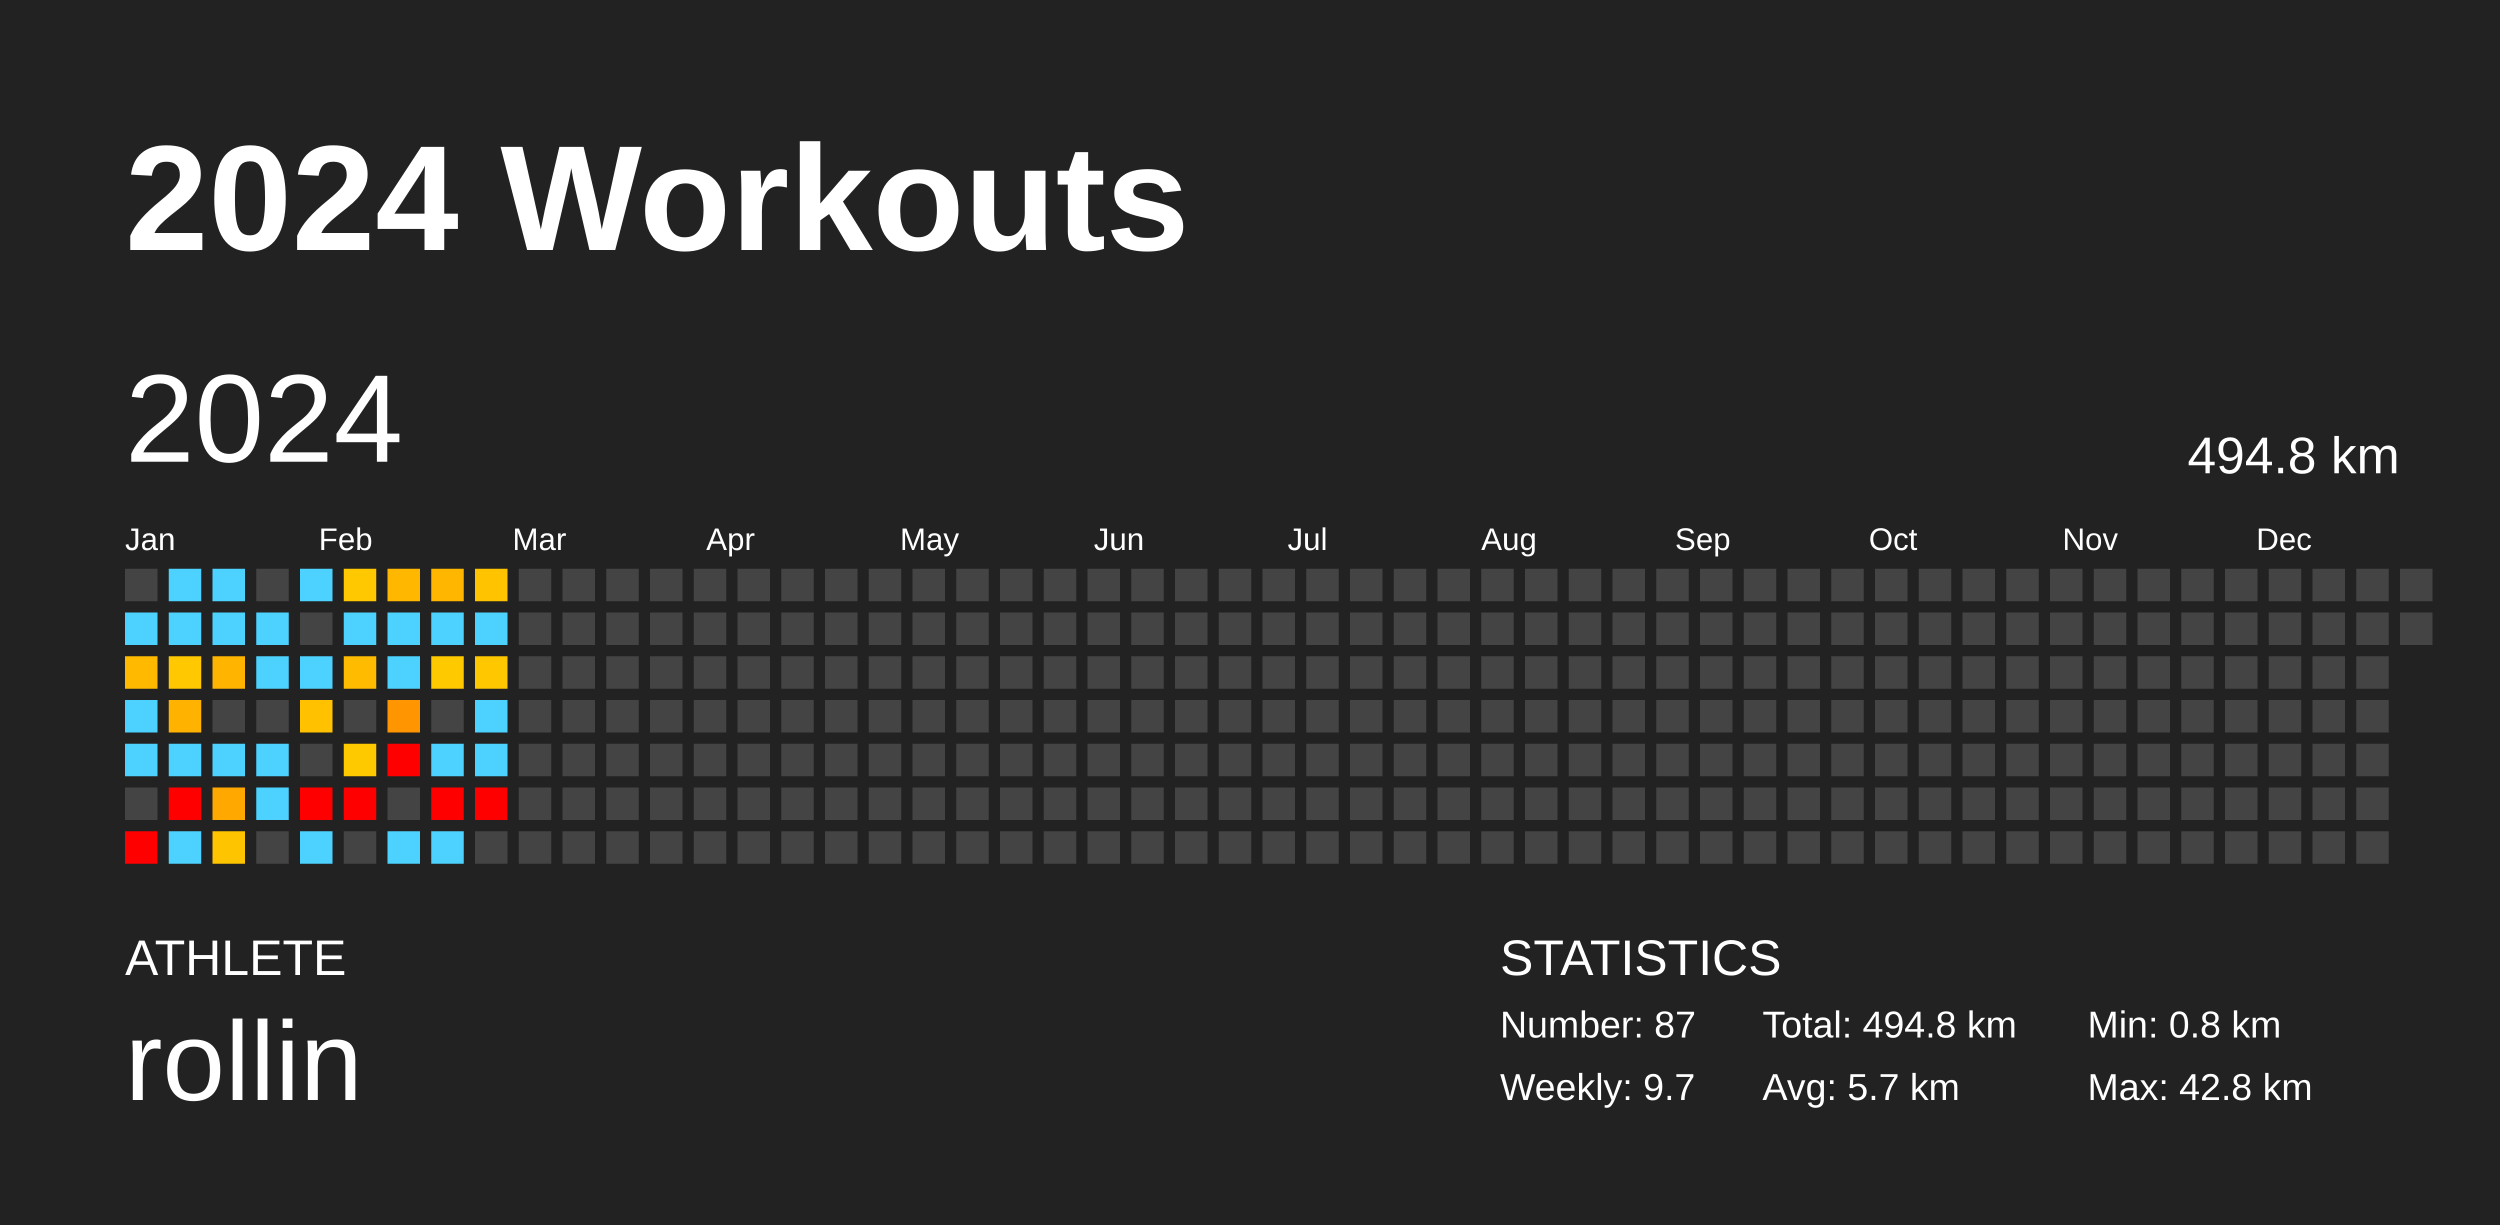
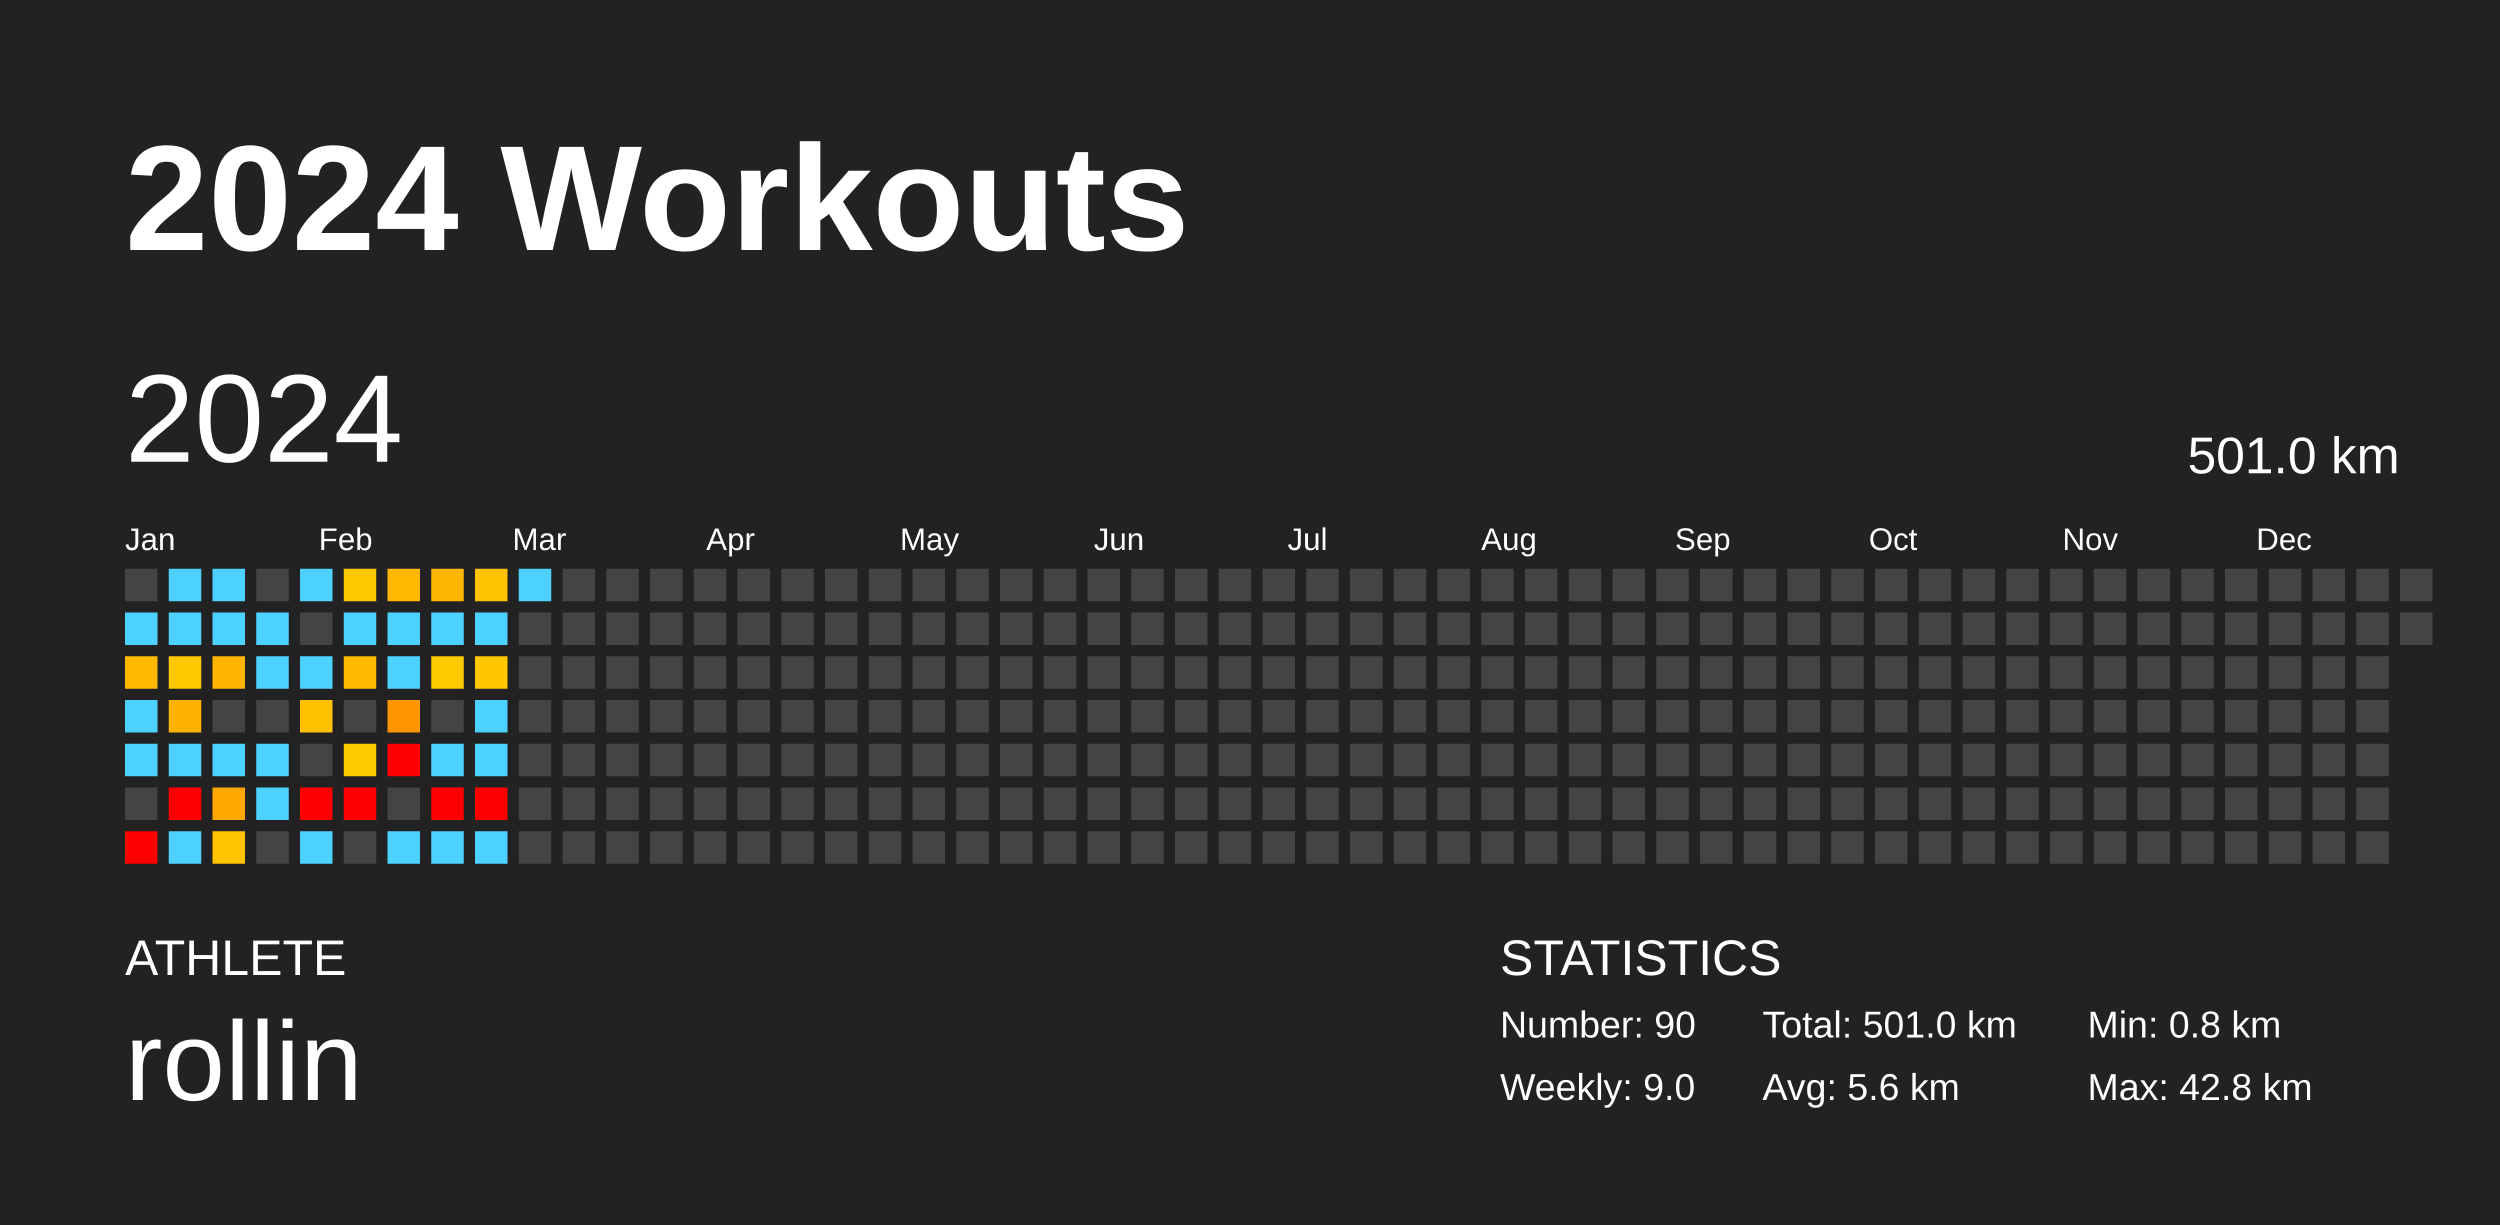
<svg xmlns="http://www.w3.org/2000/svg" baseProfile="full" height="98mm" version="1.1" viewBox="0,0,200,98" width="200mm">
  <defs />
  <rect fill="#222222" height="98" width="200" x="0" y="0" />
  <text fill="#FFFFFF" style="font-size:12px; font-family:Arial; font-weight:bold;" x="10" y="20">2024 Workouts</text>
  <text fill="#FFFFFF" style="font-size:4px; font-family:Arial" x="10" y="78">ATHLETE</text>
  <text fill="#FFFFFF" style="font-size:9px; font-family:Arial" x="10" y="88">rollin</text>
  <text fill="#FFFFFF" style="font-size:4px; font-family:Arial" x="120" y="78">STATISTICS</text>
-   <text fill="#FFFFFF" style="font-size:3px; font-family:Arial" x="120" y="83">Number: 87</text>
-   <text fill="#FFFFFF" style="font-size:3px; font-family:Arial" x="120" y="88">Weekly: 9.7</text>
-   <text fill="#FFFFFF" style="font-size:3px; font-family:Arial" x="141" y="83">Total: 494.8 km</text>
-   <text fill="#FFFFFF" style="font-size:3px; font-family:Arial" x="141" y="88">Avg: 5.7 km</text>
+   <text fill="#FFFFFF" style="font-size:3px; font-family:Arial" x="120" y="83">Number: 90</text>
+   <text fill="#FFFFFF" style="font-size:3px; font-family:Arial" x="120" y="88">Weekly: 9.0</text>
+   <text fill="#FFFFFF" style="font-size:3px; font-family:Arial" x="141" y="83">Total: 501.0 km</text>
+   <text fill="#FFFFFF" style="font-size:3px; font-family:Arial" x="141" y="88">Avg: 5.6 km</text>
  <text fill="#FFFFFF" style="font-size:3px; font-family:Arial" x="167" y="83">Min: 0.8 km</text>
  <text fill="#FFFFFF" style="font-size:3px; font-family:Arial" x="167" y="88">Max: 42.8 km</text>
  <text dominant-baseline="hanging" fill="#FFFFFF" style="font-size:10.0px; font-family:Arial;" x="10" y="30">2024</text>
-   <text dominant-baseline="hanging" fill="#FFFFFF" style="font-size:4.125px; font-family:Arial;" x="175" y="35">494.8 km</text>
+   <text dominant-baseline="hanging" fill="#FFFFFF" style="font-size:4.125px; font-family:Arial;" x="175" y="35">501.0 km</text>
  <text fill="#FFFFFF" style="font-size:2.5px; font-family:Arial" x="10.0" y="44">Jan</text>
  <text fill="#FFFFFF" style="font-size:2.5px; font-family:Arial" x="25.5" y="44">Feb</text>
  <text fill="#FFFFFF" style="font-size:2.5px; font-family:Arial" x="41.0" y="44">Mar</text>
  <text fill="#FFFFFF" style="font-size:2.5px; font-family:Arial" x="56.5" y="44">Apr</text>
  <text fill="#FFFFFF" style="font-size:2.5px; font-family:Arial" x="72.0" y="44">May</text>
  <text fill="#FFFFFF" style="font-size:2.5px; font-family:Arial" x="87.5" y="44">Jun</text>
  <text fill="#FFFFFF" style="font-size:2.5px; font-family:Arial" x="103.0" y="44">Jul</text>
  <text fill="#FFFFFF" style="font-size:2.5px; font-family:Arial" x="118.5" y="44">Aug</text>
  <text fill="#FFFFFF" style="font-size:2.5px; font-family:Arial" x="134.0" y="44">Sep</text>
  <text fill="#FFFFFF" style="font-size:2.5px; font-family:Arial" x="149.5" y="44">Oct</text>
  <text fill="#FFFFFF" style="font-size:2.5px; font-family:Arial" x="165.0" y="44">Nov</text>
  <text fill="#FFFFFF" style="font-size:2.5px; font-family:Arial" x="180.5" y="44">Dec</text>
  <rect fill="#444444" height="2.6" width="2.6" x="10.0" y="45.5" />
  <rect fill="#4dd2ff" height="2.6" width="2.6" x="10.0" y="49.0" />
  <rect fill="#ffba00" height="2.6" width="2.6" x="10.0" y="52.5" />
  <rect fill="#4dd2ff" height="2.6" width="2.6" x="10.0" y="56.0" />
  <rect fill="#4dd2ff" height="2.6" width="2.6" x="10.0" y="59.5" />
  <rect fill="#444444" height="2.6" width="2.6" x="10.0" y="63.0" />
  <rect fill="red" height="2.6" width="2.6" x="10.0" y="66.5" />
  <rect fill="#4dd2ff" height="2.6" width="2.6" x="13.5" y="45.5" />
  <rect fill="#4dd2ff" height="2.6" width="2.6" x="13.5" y="49.0" />
  <rect fill="#ffc800" height="2.6" width="2.6" x="13.5" y="52.5" />
  <rect fill="#ffb200" height="2.6" width="2.6" x="13.5" y="56.0" />
  <rect fill="#4dd2ff" height="2.6" width="2.6" x="13.5" y="59.5" />
  <rect fill="red" height="2.6" width="2.6" x="13.5" y="63.0" />
  <rect fill="#4dd2ff" height="2.6" width="2.6" x="13.5" y="66.5" />
  <rect fill="#4dd2ff" height="2.6" width="2.6" x="17.0" y="45.5" />
  <rect fill="#4dd2ff" height="2.6" width="2.6" x="17.0" y="49.0" />
  <rect fill="#ffb400" height="2.6" width="2.6" x="17.0" y="52.5" />
  <rect fill="#444444" height="2.6" width="2.6" x="17.0" y="56.0" />
  <rect fill="#4dd2ff" height="2.6" width="2.6" x="17.0" y="59.5" />
  <rect fill="#ffa800" height="2.6" width="2.6" x="17.0" y="63.0" />
  <rect fill="#ffc400" height="2.6" width="2.6" x="17.0" y="66.5" />
  <rect fill="#444444" height="2.6" width="2.6" x="20.5" y="45.5" />
  <rect fill="#4dd2ff" height="2.6" width="2.6" x="20.5" y="49.0" />
  <rect fill="#4dd2ff" height="2.6" width="2.6" x="20.5" y="52.5" />
  <rect fill="#444444" height="2.6" width="2.6" x="20.5" y="56.0" />
  <rect fill="#4dd2ff" height="2.6" width="2.6" x="20.5" y="59.5" />
  <rect fill="#4dd2ff" height="2.6" width="2.6" x="20.5" y="63.0" />
  <rect fill="#444444" height="2.6" width="2.6" x="20.5" y="66.5" />
  <rect fill="#4dd2ff" height="2.6" width="2.6" x="24.0" y="45.5" />
  <rect fill="#444444" height="2.6" width="2.6" x="24.0" y="49.0" />
  <rect fill="#4dd2ff" height="2.6" width="2.6" x="24.0" y="52.5" />
  <rect fill="#ffc100" height="2.6" width="2.6" x="24.0" y="56.0" />
  <rect fill="#444444" height="2.6" width="2.6" x="24.0" y="59.5" />
  <rect fill="red" height="2.6" width="2.6" x="24.0" y="63.0" />
  <rect fill="#4dd2ff" height="2.6" width="2.6" x="24.0" y="66.5" />
  <rect fill="#ffc800" height="2.6" width="2.6" x="27.5" y="45.5" />
  <rect fill="#4dd2ff" height="2.6" width="2.6" x="27.5" y="49.0" />
  <rect fill="#ffbb00" height="2.6" width="2.6" x="27.5" y="52.5" />
  <rect fill="#444444" height="2.6" width="2.6" x="27.5" y="56.0" />
  <rect fill="#ffc900" height="2.6" width="2.6" x="27.5" y="59.5" />
  <rect fill="red" height="2.6" width="2.6" x="27.5" y="63.0" />
  <rect fill="#444444" height="2.6" width="2.6" x="27.5" y="66.5" />
  <rect fill="#ffb700" height="2.6" width="2.6" x="31.0" y="45.5" />
  <rect fill="#4dd2ff" height="2.6" width="2.6" x="31.0" y="49.0" />
  <rect fill="#4dd2ff" height="2.6" width="2.6" x="31.0" y="52.5" />
  <rect fill="#ff9500" height="2.6" width="2.6" x="31.0" y="56.0" />
  <rect fill="red" height="2.6" width="2.6" x="31.0" y="59.5" />
  <rect fill="#444444" height="2.6" width="2.6" x="31.0" y="63.0" />
  <rect fill="#4dd2ff" height="2.6" width="2.6" x="31.0" y="66.5" />
  <rect fill="#ffb600" height="2.6" width="2.6" x="34.5" y="45.5" />
  <rect fill="#4dd2ff" height="2.6" width="2.6" x="34.5" y="49.0" />
  <rect fill="#ffc900" height="2.6" width="2.6" x="34.5" y="52.5" />
  <rect fill="#444444" height="2.6" width="2.6" x="34.5" y="56.0" />
  <rect fill="#4dd2ff" height="2.6" width="2.6" x="34.5" y="59.5" />
  <rect fill="red" height="2.6" width="2.6" x="34.5" y="63.0" />
  <rect fill="#4dd2ff" height="2.6" width="2.6" x="34.5" y="66.5" />
  <rect fill="#ffc300" height="2.6" width="2.6" x="38.0" y="45.5" />
  <rect fill="#4dd2ff" height="2.6" width="2.6" x="38.0" y="49.0" />
  <rect fill="#ffc700" height="2.6" width="2.6" x="38.0" y="52.5" />
  <rect fill="#4dd2ff" height="2.6" width="2.6" x="38.0" y="56.0" />
  <rect fill="#4dd2ff" height="2.6" width="2.6" x="38.0" y="59.5" />
  <rect fill="red" height="2.6" width="2.6" x="38.0" y="63.0" />
-   <rect fill="#444444" height="2.6" width="2.6" x="38.0" y="66.5" />
-   <rect fill="#444444" height="2.6" width="2.6" x="41.5" y="45.5" />
+   <rect fill="#4dd2ff" height="2.6" width="2.6" x="38.0" y="66.5" />
+   <rect fill="#4dd2ff" height="2.6" width="2.6" x="41.5" y="45.5" />
  <rect fill="#444444" height="2.6" width="2.6" x="41.5" y="49.0" />
  <rect fill="#444444" height="2.6" width="2.6" x="41.5" y="52.5" />
  <rect fill="#444444" height="2.6" width="2.6" x="41.5" y="56.0" />
  <rect fill="#444444" height="2.6" width="2.6" x="41.5" y="59.5" />
  <rect fill="#444444" height="2.6" width="2.6" x="41.5" y="63.0" />
  <rect fill="#444444" height="2.6" width="2.6" x="41.5" y="66.5" />
  <rect fill="#444444" height="2.6" width="2.6" x="45.0" y="45.5" />
  <rect fill="#444444" height="2.6" width="2.6" x="45.0" y="49.0" />
  <rect fill="#444444" height="2.6" width="2.6" x="45.0" y="52.5" />
  <rect fill="#444444" height="2.6" width="2.6" x="45.0" y="56.0" />
  <rect fill="#444444" height="2.6" width="2.6" x="45.0" y="59.5" />
  <rect fill="#444444" height="2.6" width="2.6" x="45.0" y="63.0" />
  <rect fill="#444444" height="2.6" width="2.6" x="45.0" y="66.5" />
  <rect fill="#444444" height="2.6" width="2.6" x="48.5" y="45.5" />
  <rect fill="#444444" height="2.6" width="2.6" x="48.5" y="49.0" />
  <rect fill="#444444" height="2.6" width="2.6" x="48.5" y="52.5" />
  <rect fill="#444444" height="2.6" width="2.6" x="48.5" y="56.0" />
  <rect fill="#444444" height="2.6" width="2.6" x="48.5" y="59.5" />
  <rect fill="#444444" height="2.6" width="2.6" x="48.5" y="63.0" />
  <rect fill="#444444" height="2.6" width="2.6" x="48.5" y="66.5" />
  <rect fill="#444444" height="2.6" width="2.6" x="52.0" y="45.5" />
  <rect fill="#444444" height="2.6" width="2.6" x="52.0" y="49.0" />
  <rect fill="#444444" height="2.6" width="2.6" x="52.0" y="52.5" />
  <rect fill="#444444" height="2.6" width="2.6" x="52.0" y="56.0" />
  <rect fill="#444444" height="2.6" width="2.6" x="52.0" y="59.5" />
  <rect fill="#444444" height="2.6" width="2.6" x="52.0" y="63.0" />
  <rect fill="#444444" height="2.6" width="2.6" x="52.0" y="66.5" />
  <rect fill="#444444" height="2.6" width="2.6" x="55.5" y="45.5" />
  <rect fill="#444444" height="2.6" width="2.6" x="55.5" y="49.0" />
  <rect fill="#444444" height="2.6" width="2.6" x="55.5" y="52.5" />
  <rect fill="#444444" height="2.6" width="2.6" x="55.5" y="56.0" />
  <rect fill="#444444" height="2.6" width="2.6" x="55.5" y="59.5" />
  <rect fill="#444444" height="2.6" width="2.6" x="55.5" y="63.0" />
  <rect fill="#444444" height="2.6" width="2.6" x="55.5" y="66.5" />
  <rect fill="#444444" height="2.6" width="2.6" x="59.0" y="45.5" />
  <rect fill="#444444" height="2.6" width="2.6" x="59.0" y="49.0" />
  <rect fill="#444444" height="2.6" width="2.6" x="59.0" y="52.5" />
  <rect fill="#444444" height="2.6" width="2.6" x="59.0" y="56.0" />
  <rect fill="#444444" height="2.6" width="2.6" x="59.0" y="59.5" />
  <rect fill="#444444" height="2.6" width="2.6" x="59.0" y="63.0" />
  <rect fill="#444444" height="2.6" width="2.6" x="59.0" y="66.5" />
  <rect fill="#444444" height="2.6" width="2.6" x="62.5" y="45.5" />
  <rect fill="#444444" height="2.6" width="2.6" x="62.5" y="49.0" />
  <rect fill="#444444" height="2.6" width="2.6" x="62.5" y="52.5" />
  <rect fill="#444444" height="2.6" width="2.6" x="62.5" y="56.0" />
  <rect fill="#444444" height="2.6" width="2.6" x="62.5" y="59.5" />
  <rect fill="#444444" height="2.6" width="2.6" x="62.5" y="63.0" />
  <rect fill="#444444" height="2.6" width="2.6" x="62.5" y="66.5" />
  <rect fill="#444444" height="2.6" width="2.6" x="66.0" y="45.5" />
  <rect fill="#444444" height="2.6" width="2.6" x="66.0" y="49.0" />
  <rect fill="#444444" height="2.6" width="2.6" x="66.0" y="52.5" />
  <rect fill="#444444" height="2.6" width="2.6" x="66.0" y="56.0" />
  <rect fill="#444444" height="2.6" width="2.6" x="66.0" y="59.5" />
  <rect fill="#444444" height="2.6" width="2.6" x="66.0" y="63.0" />
  <rect fill="#444444" height="2.6" width="2.6" x="66.0" y="66.5" />
  <rect fill="#444444" height="2.6" width="2.6" x="69.5" y="45.5" />
  <rect fill="#444444" height="2.6" width="2.6" x="69.5" y="49.0" />
  <rect fill="#444444" height="2.6" width="2.6" x="69.5" y="52.5" />
  <rect fill="#444444" height="2.6" width="2.6" x="69.5" y="56.0" />
  <rect fill="#444444" height="2.6" width="2.6" x="69.5" y="59.5" />
  <rect fill="#444444" height="2.6" width="2.6" x="69.5" y="63.0" />
  <rect fill="#444444" height="2.6" width="2.6" x="69.5" y="66.5" />
  <rect fill="#444444" height="2.6" width="2.6" x="73.0" y="45.5" />
  <rect fill="#444444" height="2.6" width="2.6" x="73.0" y="49.0" />
  <rect fill="#444444" height="2.6" width="2.6" x="73.0" y="52.5" />
  <rect fill="#444444" height="2.6" width="2.6" x="73.0" y="56.0" />
  <rect fill="#444444" height="2.6" width="2.6" x="73.0" y="59.5" />
  <rect fill="#444444" height="2.6" width="2.6" x="73.0" y="63.0" />
  <rect fill="#444444" height="2.6" width="2.6" x="73.0" y="66.5" />
  <rect fill="#444444" height="2.6" width="2.6" x="76.5" y="45.5" />
  <rect fill="#444444" height="2.6" width="2.6" x="76.5" y="49.0" />
  <rect fill="#444444" height="2.6" width="2.6" x="76.5" y="52.5" />
  <rect fill="#444444" height="2.6" width="2.6" x="76.5" y="56.0" />
  <rect fill="#444444" height="2.6" width="2.6" x="76.5" y="59.5" />
  <rect fill="#444444" height="2.6" width="2.6" x="76.5" y="63.0" />
  <rect fill="#444444" height="2.6" width="2.6" x="76.5" y="66.5" />
  <rect fill="#444444" height="2.6" width="2.6" x="80.0" y="45.5" />
  <rect fill="#444444" height="2.6" width="2.6" x="80.0" y="49.0" />
  <rect fill="#444444" height="2.6" width="2.6" x="80.0" y="52.5" />
  <rect fill="#444444" height="2.6" width="2.6" x="80.0" y="56.0" />
  <rect fill="#444444" height="2.6" width="2.6" x="80.0" y="59.5" />
  <rect fill="#444444" height="2.6" width="2.6" x="80.0" y="63.0" />
  <rect fill="#444444" height="2.6" width="2.6" x="80.0" y="66.5" />
  <rect fill="#444444" height="2.6" width="2.6" x="83.5" y="45.5" />
  <rect fill="#444444" height="2.6" width="2.6" x="83.5" y="49.0" />
  <rect fill="#444444" height="2.6" width="2.6" x="83.5" y="52.5" />
  <rect fill="#444444" height="2.6" width="2.6" x="83.5" y="56.0" />
  <rect fill="#444444" height="2.6" width="2.6" x="83.5" y="59.5" />
  <rect fill="#444444" height="2.6" width="2.6" x="83.5" y="63.0" />
  <rect fill="#444444" height="2.6" width="2.6" x="83.5" y="66.5" />
  <rect fill="#444444" height="2.6" width="2.6" x="87.0" y="45.5" />
  <rect fill="#444444" height="2.6" width="2.6" x="87.0" y="49.0" />
  <rect fill="#444444" height="2.6" width="2.6" x="87.0" y="52.5" />
  <rect fill="#444444" height="2.6" width="2.6" x="87.0" y="56.0" />
  <rect fill="#444444" height="2.6" width="2.6" x="87.0" y="59.5" />
  <rect fill="#444444" height="2.6" width="2.6" x="87.0" y="63.0" />
  <rect fill="#444444" height="2.6" width="2.6" x="87.0" y="66.5" />
  <rect fill="#444444" height="2.6" width="2.6" x="90.5" y="45.5" />
  <rect fill="#444444" height="2.6" width="2.6" x="90.5" y="49.0" />
  <rect fill="#444444" height="2.6" width="2.6" x="90.5" y="52.5" />
  <rect fill="#444444" height="2.6" width="2.6" x="90.5" y="56.0" />
  <rect fill="#444444" height="2.6" width="2.6" x="90.5" y="59.5" />
  <rect fill="#444444" height="2.6" width="2.6" x="90.5" y="63.0" />
  <rect fill="#444444" height="2.6" width="2.6" x="90.5" y="66.5" />
  <rect fill="#444444" height="2.6" width="2.6" x="94.0" y="45.5" />
  <rect fill="#444444" height="2.6" width="2.6" x="94.0" y="49.0" />
  <rect fill="#444444" height="2.6" width="2.6" x="94.0" y="52.5" />
  <rect fill="#444444" height="2.6" width="2.6" x="94.0" y="56.0" />
  <rect fill="#444444" height="2.6" width="2.6" x="94.0" y="59.5" />
  <rect fill="#444444" height="2.6" width="2.6" x="94.0" y="63.0" />
  <rect fill="#444444" height="2.6" width="2.6" x="94.0" y="66.5" />
  <rect fill="#444444" height="2.6" width="2.6" x="97.5" y="45.5" />
  <rect fill="#444444" height="2.6" width="2.6" x="97.5" y="49.0" />
  <rect fill="#444444" height="2.6" width="2.6" x="97.5" y="52.5" />
  <rect fill="#444444" height="2.6" width="2.6" x="97.5" y="56.0" />
  <rect fill="#444444" height="2.6" width="2.6" x="97.5" y="59.5" />
  <rect fill="#444444" height="2.6" width="2.6" x="97.5" y="63.0" />
  <rect fill="#444444" height="2.6" width="2.6" x="97.5" y="66.5" />
  <rect fill="#444444" height="2.6" width="2.6" x="101.0" y="45.5" />
  <rect fill="#444444" height="2.6" width="2.6" x="101.0" y="49.0" />
  <rect fill="#444444" height="2.6" width="2.6" x="101.0" y="52.5" />
  <rect fill="#444444" height="2.6" width="2.6" x="101.0" y="56.0" />
  <rect fill="#444444" height="2.6" width="2.6" x="101.0" y="59.5" />
  <rect fill="#444444" height="2.6" width="2.6" x="101.0" y="63.0" />
  <rect fill="#444444" height="2.6" width="2.6" x="101.0" y="66.5" />
  <rect fill="#444444" height="2.6" width="2.6" x="104.5" y="45.5" />
  <rect fill="#444444" height="2.6" width="2.6" x="104.5" y="49.0" />
  <rect fill="#444444" height="2.6" width="2.6" x="104.5" y="52.5" />
  <rect fill="#444444" height="2.6" width="2.6" x="104.5" y="56.0" />
  <rect fill="#444444" height="2.6" width="2.6" x="104.5" y="59.5" />
  <rect fill="#444444" height="2.6" width="2.6" x="104.5" y="63.0" />
  <rect fill="#444444" height="2.6" width="2.6" x="104.5" y="66.5" />
  <rect fill="#444444" height="2.6" width="2.6" x="108.0" y="45.5" />
  <rect fill="#444444" height="2.6" width="2.6" x="108.0" y="49.0" />
  <rect fill="#444444" height="2.6" width="2.6" x="108.0" y="52.5" />
  <rect fill="#444444" height="2.6" width="2.6" x="108.0" y="56.0" />
  <rect fill="#444444" height="2.6" width="2.6" x="108.0" y="59.5" />
  <rect fill="#444444" height="2.6" width="2.6" x="108.0" y="63.0" />
  <rect fill="#444444" height="2.6" width="2.6" x="108.0" y="66.5" />
  <rect fill="#444444" height="2.6" width="2.6" x="111.5" y="45.5" />
  <rect fill="#444444" height="2.6" width="2.6" x="111.5" y="49.0" />
  <rect fill="#444444" height="2.6" width="2.6" x="111.5" y="52.5" />
  <rect fill="#444444" height="2.6" width="2.6" x="111.5" y="56.0" />
  <rect fill="#444444" height="2.6" width="2.6" x="111.5" y="59.5" />
  <rect fill="#444444" height="2.6" width="2.6" x="111.5" y="63.0" />
  <rect fill="#444444" height="2.6" width="2.6" x="111.5" y="66.5" />
  <rect fill="#444444" height="2.6" width="2.6" x="115.0" y="45.5" />
  <rect fill="#444444" height="2.6" width="2.6" x="115.0" y="49.0" />
  <rect fill="#444444" height="2.6" width="2.6" x="115.0" y="52.5" />
  <rect fill="#444444" height="2.6" width="2.6" x="115.0" y="56.0" />
  <rect fill="#444444" height="2.6" width="2.6" x="115.0" y="59.5" />
  <rect fill="#444444" height="2.6" width="2.6" x="115.0" y="63.0" />
  <rect fill="#444444" height="2.6" width="2.6" x="115.0" y="66.5" />
  <rect fill="#444444" height="2.6" width="2.6" x="118.5" y="45.5" />
  <rect fill="#444444" height="2.6" width="2.6" x="118.5" y="49.0" />
  <rect fill="#444444" height="2.6" width="2.6" x="118.5" y="52.5" />
  <rect fill="#444444" height="2.6" width="2.6" x="118.5" y="56.0" />
  <rect fill="#444444" height="2.6" width="2.6" x="118.5" y="59.5" />
  <rect fill="#444444" height="2.6" width="2.6" x="118.5" y="63.0" />
  <rect fill="#444444" height="2.6" width="2.6" x="118.5" y="66.5" />
  <rect fill="#444444" height="2.6" width="2.6" x="122.0" y="45.5" />
  <rect fill="#444444" height="2.6" width="2.6" x="122.0" y="49.0" />
  <rect fill="#444444" height="2.6" width="2.6" x="122.0" y="52.5" />
  <rect fill="#444444" height="2.6" width="2.6" x="122.0" y="56.0" />
  <rect fill="#444444" height="2.6" width="2.6" x="122.0" y="59.5" />
  <rect fill="#444444" height="2.6" width="2.6" x="122.0" y="63.0" />
  <rect fill="#444444" height="2.6" width="2.6" x="122.0" y="66.5" />
  <rect fill="#444444" height="2.6" width="2.6" x="125.5" y="45.5" />
  <rect fill="#444444" height="2.6" width="2.6" x="125.5" y="49.0" />
  <rect fill="#444444" height="2.6" width="2.6" x="125.5" y="52.5" />
  <rect fill="#444444" height="2.6" width="2.6" x="125.5" y="56.0" />
  <rect fill="#444444" height="2.6" width="2.6" x="125.5" y="59.5" />
  <rect fill="#444444" height="2.6" width="2.6" x="125.5" y="63.0" />
  <rect fill="#444444" height="2.6" width="2.6" x="125.5" y="66.5" />
  <rect fill="#444444" height="2.6" width="2.6" x="129.0" y="45.5" />
  <rect fill="#444444" height="2.6" width="2.6" x="129.0" y="49.0" />
  <rect fill="#444444" height="2.6" width="2.6" x="129.0" y="52.5" />
  <rect fill="#444444" height="2.6" width="2.6" x="129.0" y="56.0" />
  <rect fill="#444444" height="2.6" width="2.6" x="129.0" y="59.5" />
  <rect fill="#444444" height="2.6" width="2.6" x="129.0" y="63.0" />
  <rect fill="#444444" height="2.6" width="2.6" x="129.0" y="66.5" />
  <rect fill="#444444" height="2.6" width="2.6" x="132.5" y="45.5" />
  <rect fill="#444444" height="2.6" width="2.6" x="132.5" y="49.0" />
  <rect fill="#444444" height="2.6" width="2.6" x="132.5" y="52.5" />
  <rect fill="#444444" height="2.6" width="2.6" x="132.5" y="56.0" />
  <rect fill="#444444" height="2.6" width="2.6" x="132.5" y="59.5" />
  <rect fill="#444444" height="2.6" width="2.6" x="132.5" y="63.0" />
  <rect fill="#444444" height="2.6" width="2.6" x="132.5" y="66.5" />
  <rect fill="#444444" height="2.6" width="2.6" x="136.0" y="45.5" />
  <rect fill="#444444" height="2.6" width="2.6" x="136.0" y="49.0" />
  <rect fill="#444444" height="2.6" width="2.6" x="136.0" y="52.5" />
  <rect fill="#444444" height="2.6" width="2.6" x="136.0" y="56.0" />
  <rect fill="#444444" height="2.6" width="2.6" x="136.0" y="59.5" />
  <rect fill="#444444" height="2.6" width="2.6" x="136.0" y="63.0" />
  <rect fill="#444444" height="2.6" width="2.6" x="136.0" y="66.5" />
  <rect fill="#444444" height="2.6" width="2.6" x="139.5" y="45.5" />
  <rect fill="#444444" height="2.6" width="2.6" x="139.5" y="49.0" />
  <rect fill="#444444" height="2.6" width="2.6" x="139.5" y="52.5" />
  <rect fill="#444444" height="2.6" width="2.6" x="139.5" y="56.0" />
  <rect fill="#444444" height="2.6" width="2.6" x="139.5" y="59.5" />
  <rect fill="#444444" height="2.6" width="2.6" x="139.5" y="63.0" />
  <rect fill="#444444" height="2.6" width="2.6" x="139.5" y="66.5" />
  <rect fill="#444444" height="2.6" width="2.6" x="143.0" y="45.5" />
  <rect fill="#444444" height="2.6" width="2.6" x="143.0" y="49.0" />
  <rect fill="#444444" height="2.6" width="2.6" x="143.0" y="52.5" />
  <rect fill="#444444" height="2.6" width="2.6" x="143.0" y="56.0" />
  <rect fill="#444444" height="2.6" width="2.6" x="143.0" y="59.5" />
  <rect fill="#444444" height="2.6" width="2.6" x="143.0" y="63.0" />
  <rect fill="#444444" height="2.6" width="2.6" x="143.0" y="66.5" />
  <rect fill="#444444" height="2.6" width="2.6" x="146.5" y="45.5" />
  <rect fill="#444444" height="2.6" width="2.6" x="146.5" y="49.0" />
  <rect fill="#444444" height="2.6" width="2.6" x="146.5" y="52.5" />
  <rect fill="#444444" height="2.6" width="2.6" x="146.5" y="56.0" />
  <rect fill="#444444" height="2.6" width="2.6" x="146.5" y="59.5" />
  <rect fill="#444444" height="2.6" width="2.6" x="146.5" y="63.0" />
  <rect fill="#444444" height="2.6" width="2.6" x="146.5" y="66.5" />
  <rect fill="#444444" height="2.6" width="2.6" x="150.0" y="45.5" />
  <rect fill="#444444" height="2.6" width="2.6" x="150.0" y="49.0" />
  <rect fill="#444444" height="2.6" width="2.6" x="150.0" y="52.5" />
  <rect fill="#444444" height="2.6" width="2.6" x="150.0" y="56.0" />
  <rect fill="#444444" height="2.6" width="2.6" x="150.0" y="59.5" />
  <rect fill="#444444" height="2.6" width="2.6" x="150.0" y="63.0" />
  <rect fill="#444444" height="2.6" width="2.6" x="150.0" y="66.5" />
  <rect fill="#444444" height="2.6" width="2.6" x="153.5" y="45.5" />
  <rect fill="#444444" height="2.6" width="2.6" x="153.5" y="49.0" />
  <rect fill="#444444" height="2.6" width="2.6" x="153.5" y="52.5" />
  <rect fill="#444444" height="2.6" width="2.6" x="153.5" y="56.0" />
  <rect fill="#444444" height="2.6" width="2.6" x="153.5" y="59.5" />
  <rect fill="#444444" height="2.6" width="2.6" x="153.5" y="63.0" />
  <rect fill="#444444" height="2.6" width="2.6" x="153.5" y="66.5" />
  <rect fill="#444444" height="2.6" width="2.6" x="157.0" y="45.5" />
  <rect fill="#444444" height="2.6" width="2.6" x="157.0" y="49.0" />
  <rect fill="#444444" height="2.6" width="2.6" x="157.0" y="52.5" />
  <rect fill="#444444" height="2.6" width="2.6" x="157.0" y="56.0" />
  <rect fill="#444444" height="2.6" width="2.6" x="157.0" y="59.5" />
  <rect fill="#444444" height="2.6" width="2.6" x="157.0" y="63.0" />
  <rect fill="#444444" height="2.6" width="2.6" x="157.0" y="66.5" />
  <rect fill="#444444" height="2.6" width="2.6" x="160.5" y="45.5" />
  <rect fill="#444444" height="2.6" width="2.6" x="160.5" y="49.0" />
  <rect fill="#444444" height="2.6" width="2.6" x="160.5" y="52.5" />
  <rect fill="#444444" height="2.6" width="2.6" x="160.5" y="56.0" />
  <rect fill="#444444" height="2.6" width="2.6" x="160.5" y="59.5" />
  <rect fill="#444444" height="2.6" width="2.6" x="160.5" y="63.0" />
  <rect fill="#444444" height="2.6" width="2.6" x="160.5" y="66.5" />
  <rect fill="#444444" height="2.6" width="2.6" x="164.0" y="45.5" />
  <rect fill="#444444" height="2.6" width="2.6" x="164.0" y="49.0" />
  <rect fill="#444444" height="2.6" width="2.6" x="164.0" y="52.5" />
  <rect fill="#444444" height="2.6" width="2.6" x="164.0" y="56.0" />
  <rect fill="#444444" height="2.6" width="2.6" x="164.0" y="59.5" />
  <rect fill="#444444" height="2.6" width="2.6" x="164.0" y="63.0" />
  <rect fill="#444444" height="2.6" width="2.6" x="164.0" y="66.5" />
  <rect fill="#444444" height="2.6" width="2.6" x="167.5" y="45.5" />
  <rect fill="#444444" height="2.6" width="2.6" x="167.5" y="49.0" />
  <rect fill="#444444" height="2.6" width="2.6" x="167.5" y="52.5" />
  <rect fill="#444444" height="2.6" width="2.6" x="167.5" y="56.0" />
  <rect fill="#444444" height="2.6" width="2.6" x="167.5" y="59.5" />
  <rect fill="#444444" height="2.6" width="2.6" x="167.5" y="63.0" />
  <rect fill="#444444" height="2.6" width="2.6" x="167.5" y="66.5" />
  <rect fill="#444444" height="2.6" width="2.6" x="171.0" y="45.5" />
  <rect fill="#444444" height="2.6" width="2.6" x="171.0" y="49.0" />
  <rect fill="#444444" height="2.6" width="2.6" x="171.0" y="52.5" />
  <rect fill="#444444" height="2.6" width="2.6" x="171.0" y="56.0" />
  <rect fill="#444444" height="2.6" width="2.6" x="171.0" y="59.5" />
  <rect fill="#444444" height="2.6" width="2.6" x="171.0" y="63.0" />
  <rect fill="#444444" height="2.6" width="2.6" x="171.0" y="66.5" />
  <rect fill="#444444" height="2.6" width="2.6" x="174.5" y="45.5" />
  <rect fill="#444444" height="2.6" width="2.6" x="174.5" y="49.0" />
  <rect fill="#444444" height="2.6" width="2.6" x="174.5" y="52.5" />
  <rect fill="#444444" height="2.6" width="2.6" x="174.5" y="56.0" />
  <rect fill="#444444" height="2.6" width="2.6" x="174.5" y="59.5" />
  <rect fill="#444444" height="2.6" width="2.6" x="174.5" y="63.0" />
  <rect fill="#444444" height="2.6" width="2.6" x="174.5" y="66.5" />
  <rect fill="#444444" height="2.6" width="2.6" x="178.0" y="45.5" />
  <rect fill="#444444" height="2.6" width="2.6" x="178.0" y="49.0" />
  <rect fill="#444444" height="2.6" width="2.6" x="178.0" y="52.5" />
  <rect fill="#444444" height="2.6" width="2.6" x="178.0" y="56.0" />
  <rect fill="#444444" height="2.6" width="2.6" x="178.0" y="59.5" />
  <rect fill="#444444" height="2.6" width="2.6" x="178.0" y="63.0" />
  <rect fill="#444444" height="2.6" width="2.6" x="178.0" y="66.5" />
  <rect fill="#444444" height="2.6" width="2.6" x="181.5" y="45.5" />
  <rect fill="#444444" height="2.6" width="2.6" x="181.5" y="49.0" />
  <rect fill="#444444" height="2.6" width="2.6" x="181.5" y="52.5" />
  <rect fill="#444444" height="2.6" width="2.6" x="181.5" y="56.0" />
  <rect fill="#444444" height="2.6" width="2.6" x="181.5" y="59.5" />
  <rect fill="#444444" height="2.6" width="2.6" x="181.5" y="63.0" />
  <rect fill="#444444" height="2.6" width="2.6" x="181.5" y="66.5" />
  <rect fill="#444444" height="2.6" width="2.6" x="185.0" y="45.5" />
  <rect fill="#444444" height="2.6" width="2.6" x="185.0" y="49.0" />
  <rect fill="#444444" height="2.6" width="2.6" x="185.0" y="52.5" />
  <rect fill="#444444" height="2.6" width="2.6" x="185.0" y="56.0" />
  <rect fill="#444444" height="2.6" width="2.6" x="185.0" y="59.5" />
  <rect fill="#444444" height="2.6" width="2.6" x="185.0" y="63.0" />
  <rect fill="#444444" height="2.6" width="2.6" x="185.0" y="66.5" />
  <rect fill="#444444" height="2.6" width="2.6" x="188.5" y="45.5" />
  <rect fill="#444444" height="2.6" width="2.6" x="188.5" y="49.0" />
  <rect fill="#444444" height="2.6" width="2.6" x="188.5" y="52.5" />
  <rect fill="#444444" height="2.6" width="2.6" x="188.5" y="56.0" />
  <rect fill="#444444" height="2.6" width="2.6" x="188.5" y="59.5" />
  <rect fill="#444444" height="2.6" width="2.6" x="188.5" y="63.0" />
  <rect fill="#444444" height="2.6" width="2.6" x="188.5" y="66.5" />
  <rect fill="#444444" height="2.6" width="2.6" x="192.0" y="45.5" />
  <rect fill="#444444" height="2.6" width="2.6" x="192.0" y="49.0" />
</svg>
